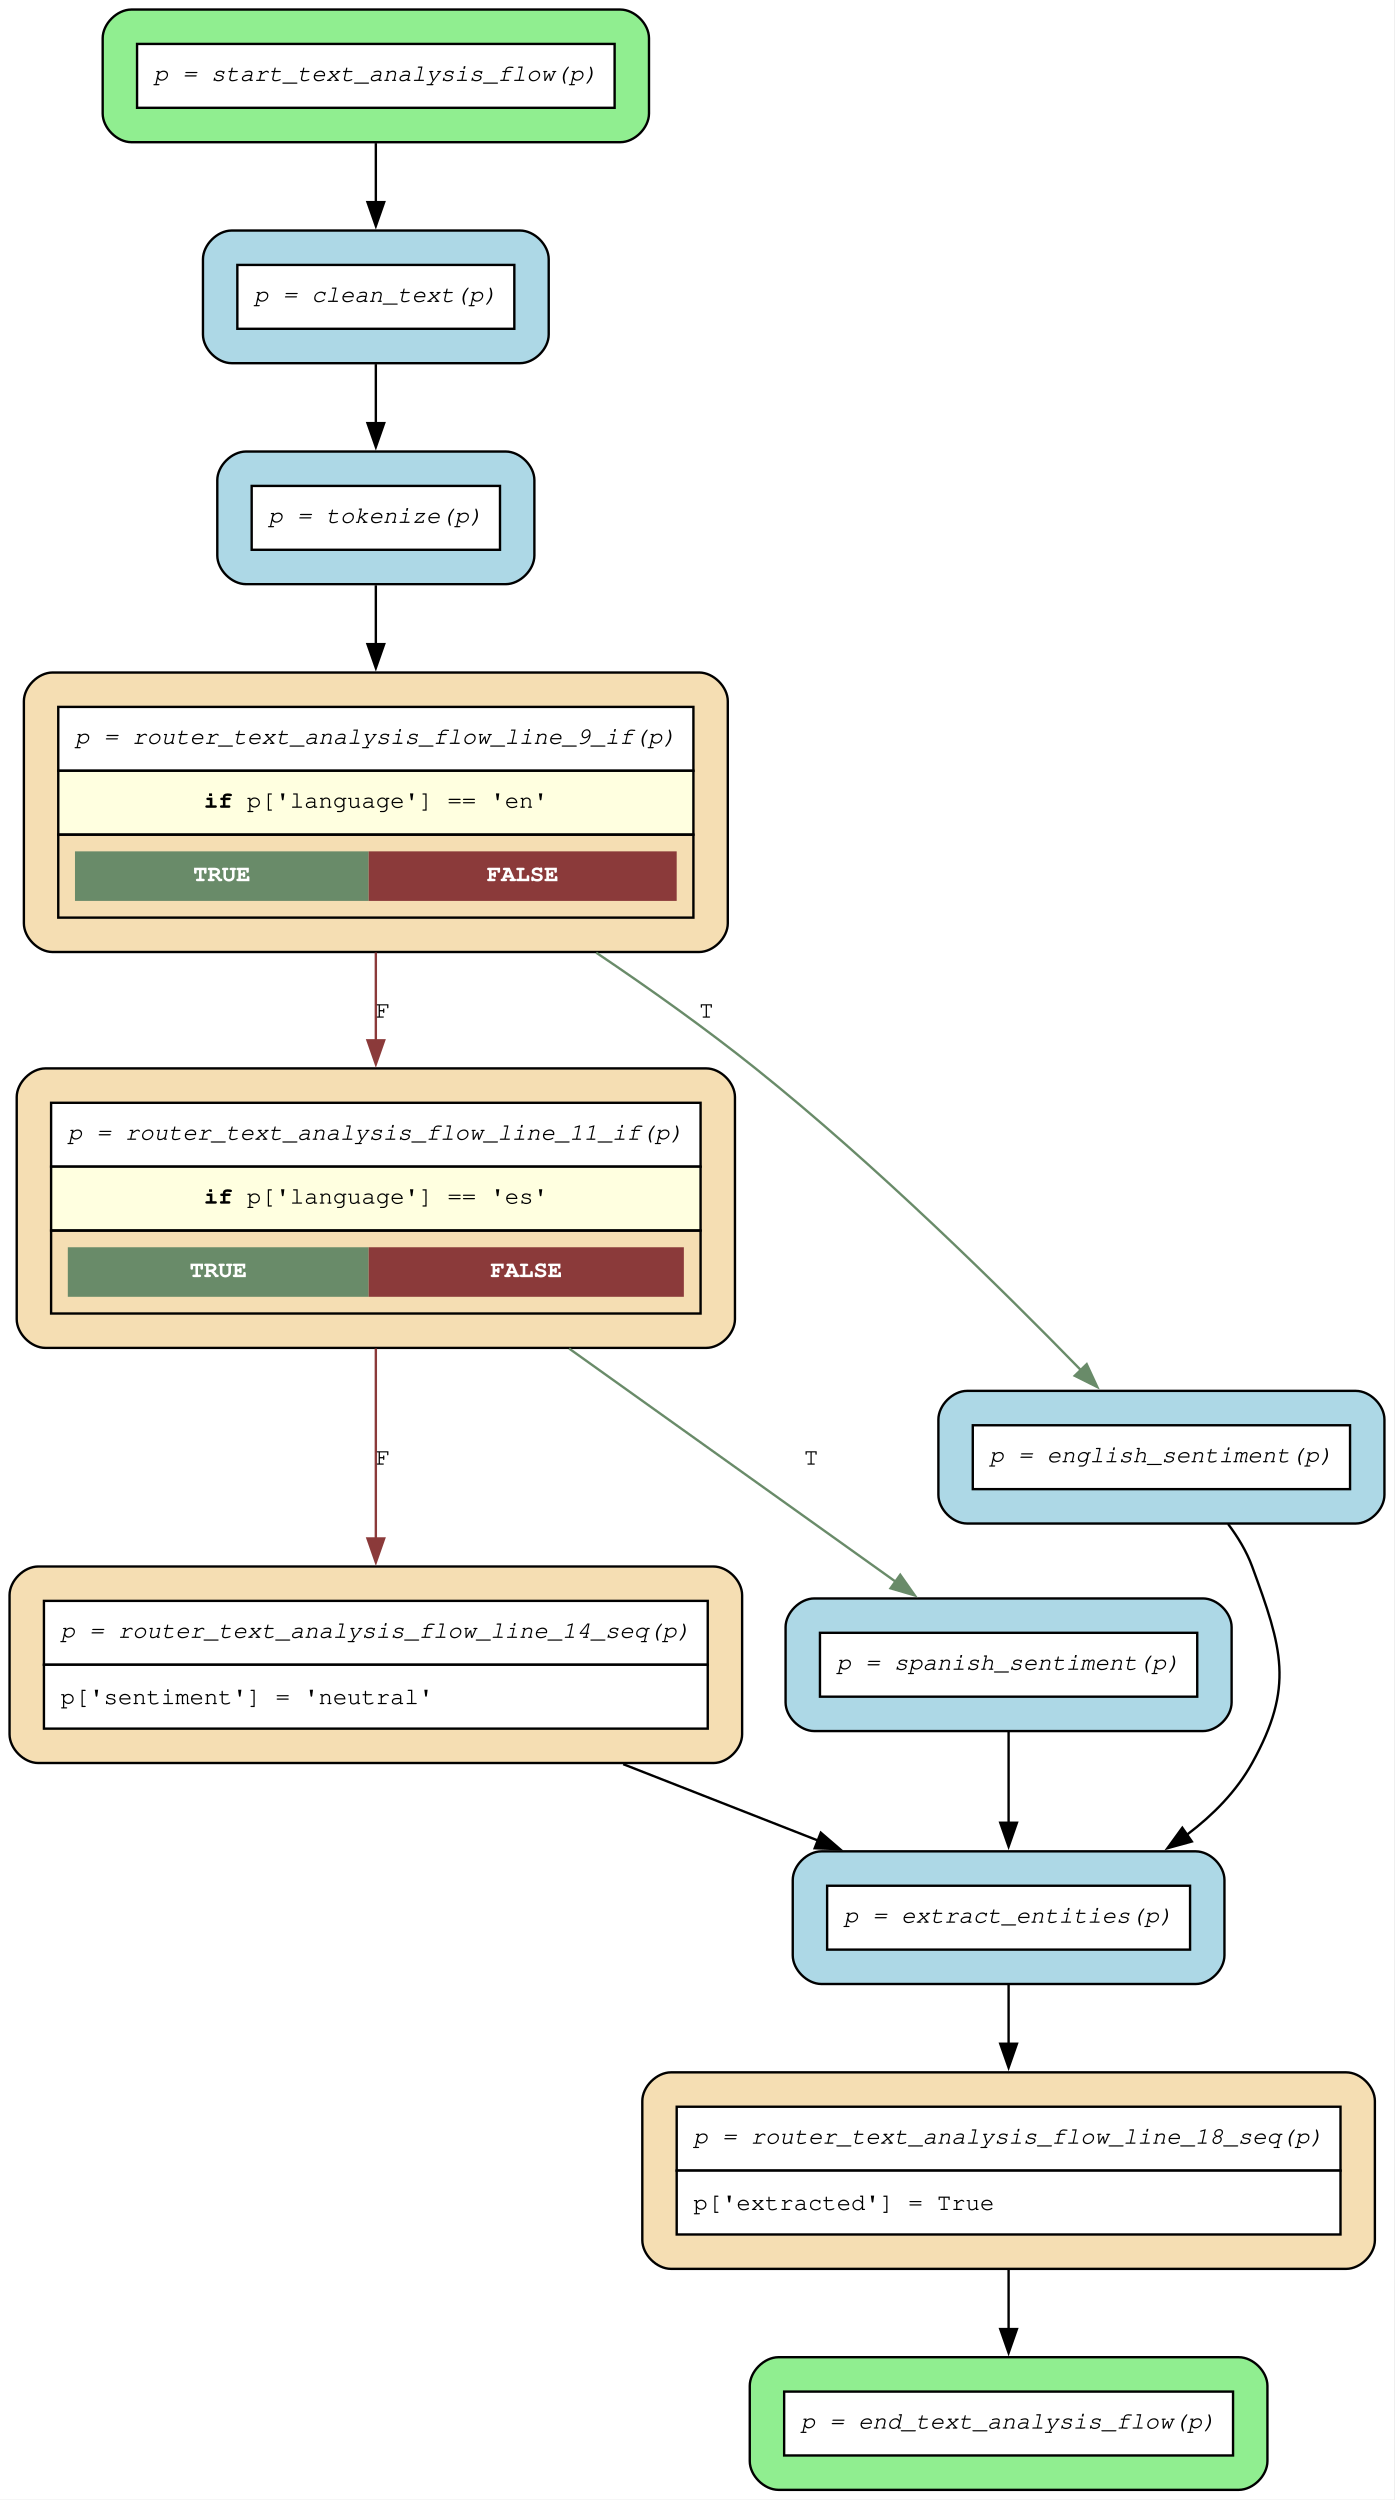
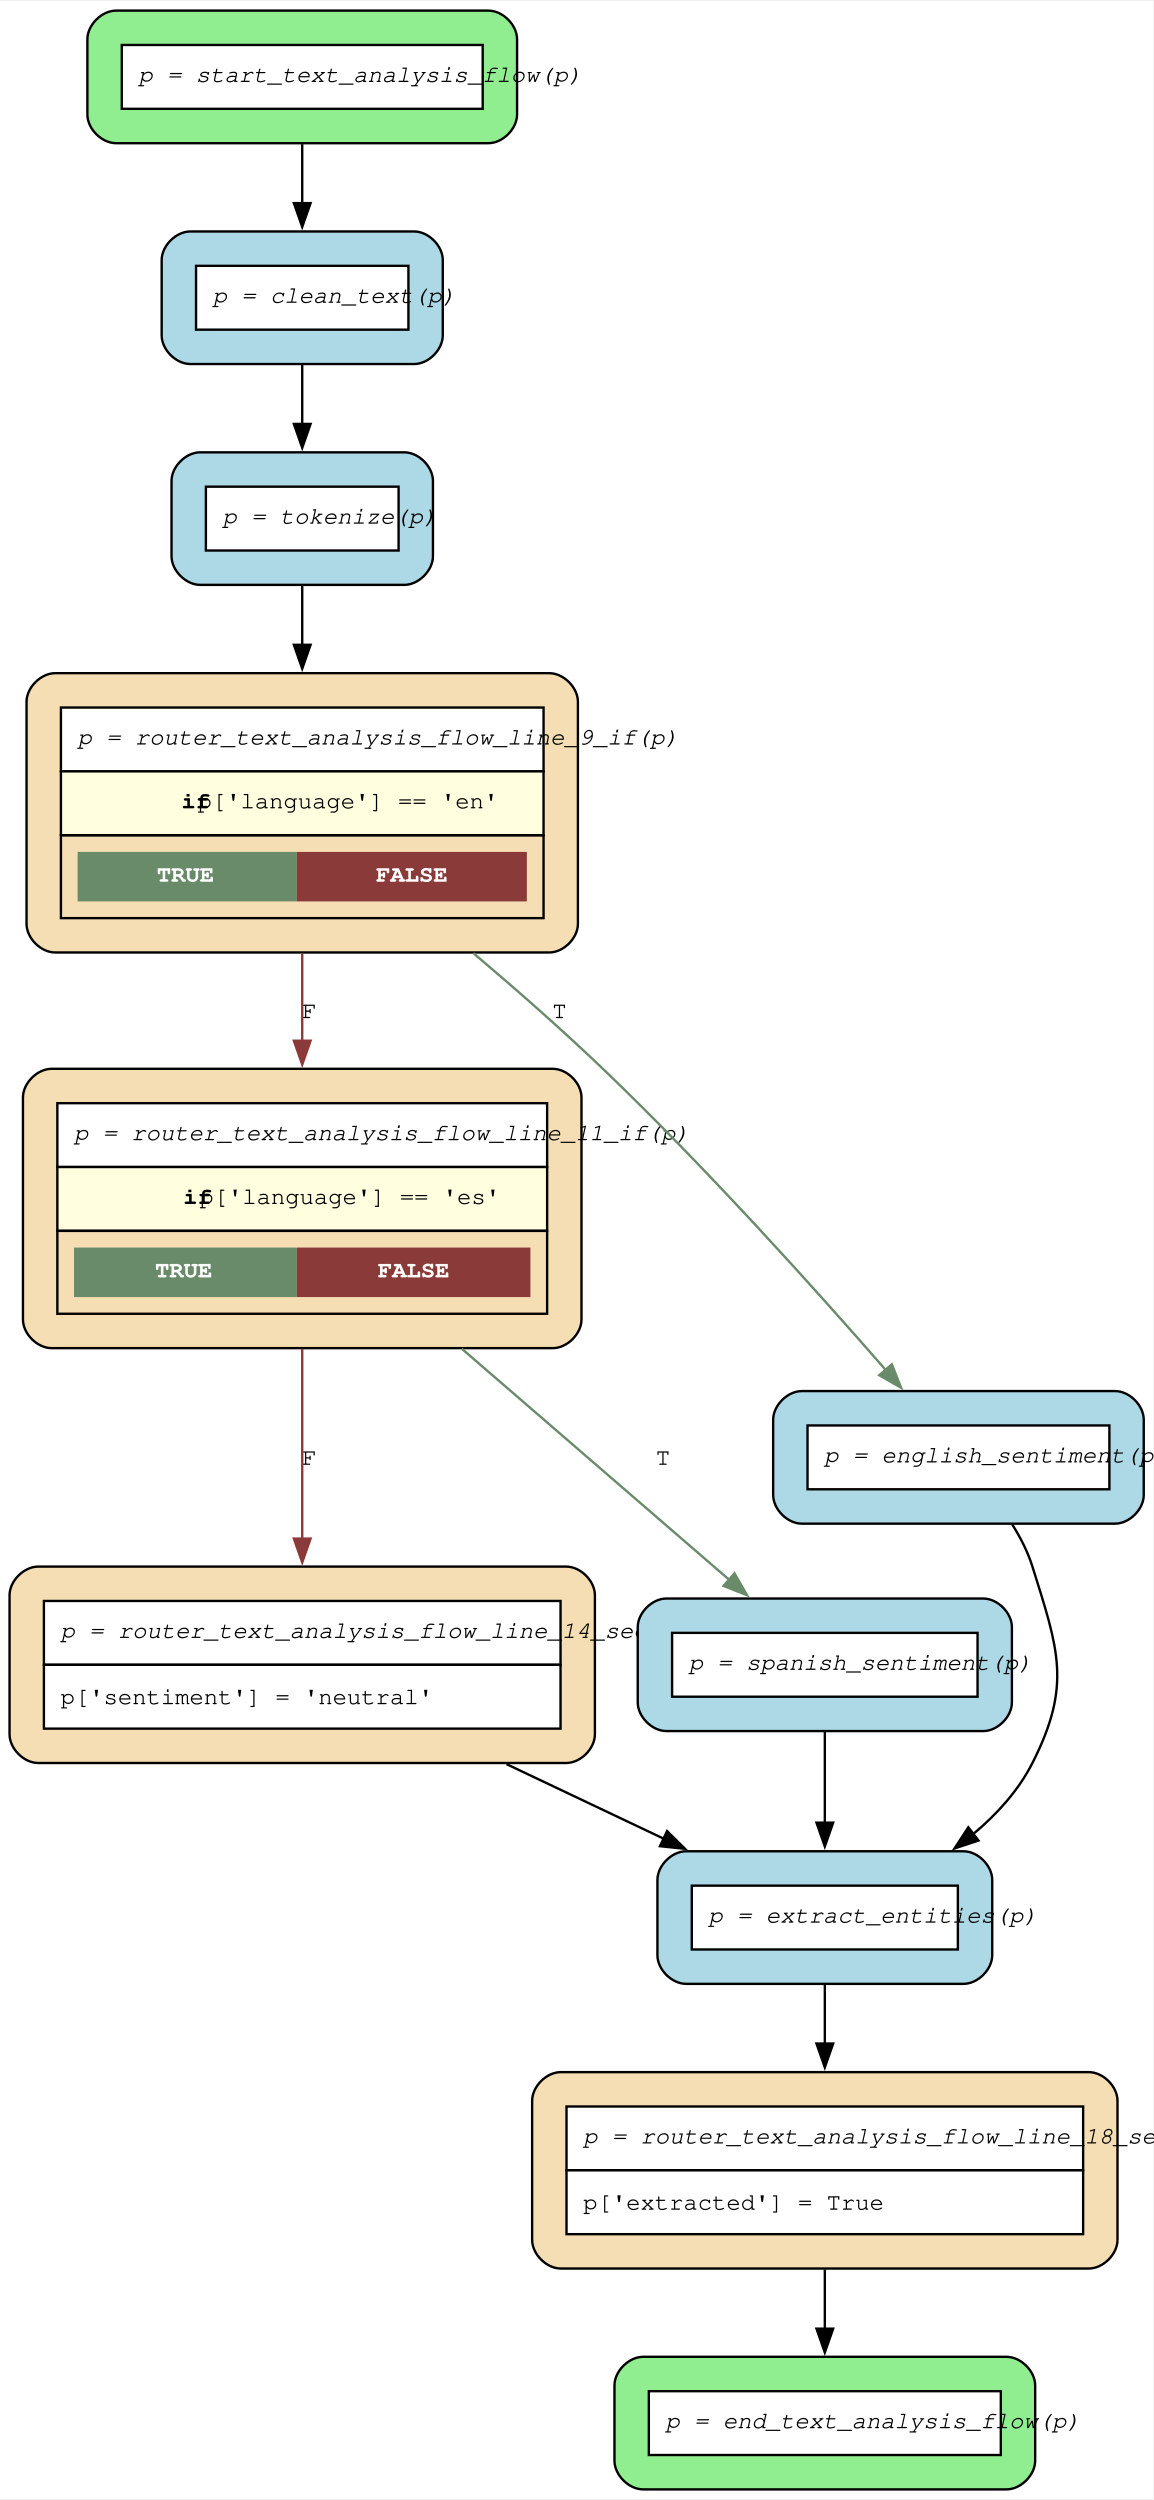
- <svg xmlns="http://www.w3.org/2000/svg" width="584pt" height="1047pt" viewBox="0.00 0.00 584.00 1047.00">
+ <svg xmlns="http://www.w3.org/2000/svg" width="483pt" height="1047pt" viewBox="0.00 0.00 483.30 1046.75">
  <g id="graph0" class="graph" transform="scale(1 1) rotate(0) translate(4 1042.75)">
-     <polygon fill="white" stroke="none" points="-4,4 -4,-1042.75 579.8,-1042.75 579.8,4 -4,4" />
+     <polygon fill="white" stroke="none" points="-4,4 -4,-1042.75 479.3,-1042.75 479.3,4 -4,4" />
    <g id="node1" class="node">
-       <path fill="lightgreen" stroke="black" d="M255.8,-1038.75C255.8,-1038.75 51,-1038.75 51,-1038.75 45,-1038.75 39,-1032.75 39,-1026.75 39,-1026.75 39,-995.2 39,-995.2 39,-989.2 45,-983.2 51,-983.2 51,-983.2 255.8,-983.2 255.8,-983.2 261.8,-983.2 267.8,-989.2 267.8,-995.2 267.8,-995.2 267.8,-1026.75 267.8,-1026.75 267.8,-1032.75 261.8,-1038.75 255.8,-1038.75" />
-       <polygon fill="white" stroke="none" points="53.4,-997.6 53.4,-1024.35 253.4,-1024.35 253.4,-997.6 53.4,-997.6" />
-       <polygon fill="none" stroke="black" points="53.4,-997.6 53.4,-1024.35 253.4,-1024.35 253.4,-997.6 53.4,-997.6" />
-       <text xml:space="preserve" text-anchor="start" x="60.4" y="-1008.85" font-family="Courier,monospace" font-style="italic" font-size="10.00">p = start_text_analysis_flow(p)</text>
+       <path fill="lightgreen" stroke="black" d="M200.68,-1038.75C200.68,-1038.75 44.62,-1038.75 44.62,-1038.75 38.62,-1038.75 32.62,-1032.75 32.62,-1026.75 32.62,-1026.75 32.62,-995.2 32.62,-995.2 32.62,-989.2 38.62,-983.2 44.62,-983.2 44.62,-983.2 200.68,-983.2 200.68,-983.2 206.68,-983.2 212.68,-989.2 212.68,-995.2 212.68,-995.2 212.68,-1026.75 212.68,-1026.75 212.68,-1032.75 206.68,-1038.75 200.68,-1038.75" />
+       <polygon fill="white" stroke="none" points="47.03,-997.6 47.03,-1024.35 198.28,-1024.35 198.28,-997.6 47.03,-997.6" />
+       <polygon fill="none" stroke="black" points="47.03,-997.6 47.03,-1024.35 198.28,-1024.35 198.28,-997.6 47.03,-997.6" />
+       <text text-anchor="start" x="54.03" y="-1008.85" font-family="Courier,monospace" font-style="italic" font-size="10.00">p = start_text_analysis_flow(p)</text>
    </g>
    <g id="node7" class="node">
-       <path fill="lightblue" stroke="black" d="M213.8,-946.2C213.8,-946.2 93,-946.2 93,-946.2 87,-946.2 81,-940.2 81,-934.2 81,-934.2 81,-902.65 81,-902.65 81,-896.65 87,-890.65 93,-890.65 93,-890.65 213.8,-890.65 213.8,-890.65 219.8,-890.65 225.8,-896.65 225.8,-902.65 225.8,-902.65 225.8,-934.2 225.8,-934.2 225.8,-940.2 219.8,-946.2 213.8,-946.2" />
-       <polygon fill="white" stroke="none" points="95.4,-905.05 95.4,-931.8 211.4,-931.8 211.4,-905.05 95.4,-905.05" />
-       <polygon fill="none" stroke="black" points="95.4,-905.05 95.4,-931.8 211.4,-931.8 211.4,-905.05 95.4,-905.05" />
-       <text xml:space="preserve" text-anchor="start" x="102.4" y="-916.3" font-family="Courier,monospace" font-style="italic" font-size="10.00">p = clean_text(p)</text>
+       <path fill="lightblue" stroke="black" d="M169.55,-946.2C169.55,-946.2 75.75,-946.2 75.75,-946.2 69.75,-946.2 63.75,-940.2 63.75,-934.2 63.75,-934.2 63.75,-902.65 63.75,-902.65 63.75,-896.65 69.75,-890.65 75.75,-890.65 75.75,-890.65 169.55,-890.65 169.55,-890.65 175.55,-890.65 181.55,-896.65 181.55,-902.65 181.55,-902.65 181.55,-934.2 181.55,-934.2 181.55,-940.2 175.55,-946.2 169.55,-946.2" />
+       <polygon fill="white" stroke="none" points="78.15,-905.05 78.15,-931.8 167.15,-931.8 167.15,-905.05 78.15,-905.05" />
+       <polygon fill="none" stroke="black" points="78.15,-905.05 78.15,-931.8 167.15,-931.8 167.15,-905.05 78.15,-905.05" />
+       <text text-anchor="start" x="85.15" y="-916.3" font-family="Courier,monospace" font-style="italic" font-size="10.00">p = clean_text(p)</text>
    </g>
    <g id="edge11" class="edge">
-       <path fill="none" stroke="black" d="M153.4,-982.81C153.4,-975.02 153.4,-966.37 153.4,-958.03" />
-       <polygon fill="black" stroke="black" points="156.9,-958.09 153.4,-948.09 149.9,-958.09 156.9,-958.09" />
+       <path fill="none" stroke="black" d="M122.65,-982.81C122.65,-975.02 122.65,-966.37 122.65,-958.03" />
+       <polygon fill="black" stroke="black" points="126.15,-958.09 122.65,-948.09 119.15,-958.09 126.15,-958.09" />
    </g>
    <g id="node2" class="node">
-       <path fill="wheat" stroke="black" d="M294.8,-386.7C294.8,-386.7 12,-386.7 12,-386.7 6,-386.7 0,-380.7 0,-374.7 0,-374.7 0,-316.4 0,-316.4 0,-310.4 6,-304.4 12,-304.4 12,-304.4 294.8,-304.4 294.8,-304.4 300.8,-304.4 306.8,-310.4 306.8,-316.4 306.8,-316.4 306.8,-374.7 306.8,-374.7 306.8,-380.7 300.8,-386.7 294.8,-386.7" />
-       <polygon fill="white" stroke="none" points="14.4,-345.55 14.4,-372.3 292.4,-372.3 292.4,-345.55 14.4,-345.55" />
-       <polygon fill="none" stroke="black" points="14.4,-345.55 14.4,-372.3 292.4,-372.3 292.4,-345.55 14.4,-345.55" />
-       <text xml:space="preserve" text-anchor="start" x="21.4" y="-356.8" font-family="Courier,monospace" font-style="italic" font-size="10.00">p = router_text_analysis_flow_line_14_seq(p)</text>
-       <polygon fill="white" stroke="none" points="14.4,-318.8 14.4,-345.55 292.4,-345.55 292.4,-318.8 14.4,-318.8" />
-       <polygon fill="none" stroke="black" points="14.4,-318.8 14.4,-345.55 292.4,-345.55 292.4,-318.8 14.4,-318.8" />
-       <text xml:space="preserve" text-anchor="start" x="21.4" y="-329.05" font-family="Courier,monospace" font-size="10.00">p['sentiment'] = 'neutral'</text>
+       <path fill="wheat" stroke="black" d="M233.3,-386.7C233.3,-386.7 12,-386.7 12,-386.7 6,-386.7 0,-380.7 0,-374.7 0,-374.7 0,-316.4 0,-316.4 0,-310.4 6,-304.4 12,-304.4 12,-304.4 233.3,-304.4 233.3,-304.4 239.3,-304.4 245.3,-310.4 245.3,-316.4 245.3,-316.4 245.3,-374.7 245.3,-374.7 245.3,-380.7 239.3,-386.7 233.3,-386.7" />
+       <polygon fill="white" stroke="none" points="14.4,-345.55 14.4,-372.3 230.9,-372.3 230.9,-345.55 14.4,-345.55" />
+       <polygon fill="none" stroke="black" points="14.4,-345.55 14.4,-372.3 230.9,-372.3 230.9,-345.55 14.4,-345.55" />
+       <text text-anchor="start" x="21.4" y="-356.8" font-family="Courier,monospace" font-style="italic" font-size="10.00">p = router_text_analysis_flow_line_14_seq(p)</text>
+       <polygon fill="white" stroke="none" points="14.4,-318.8 14.4,-345.55 230.9,-345.55 230.9,-318.8 14.4,-318.8" />
+       <polygon fill="none" stroke="black" points="14.4,-318.8 14.4,-345.55 230.9,-345.55 230.9,-318.8 14.4,-318.8" />
+       <text text-anchor="start" x="21.4" y="-329.05" font-family="Courier,monospace" font-size="10.00">p['sentiment'] = 'neutral'</text>
    </g>
    <g id="node9" class="node">
-       <path fill="lightblue" stroke="black" d="M496.8,-267.4C496.8,-267.4 340,-267.4 340,-267.4 334,-267.4 328,-261.4 328,-255.4 328,-255.4 328,-223.85 328,-223.85 328,-217.85 334,-211.85 340,-211.85 340,-211.85 496.8,-211.85 496.8,-211.85 502.8,-211.85 508.8,-217.85 508.8,-223.85 508.8,-223.85 508.8,-255.4 508.8,-255.4 508.8,-261.4 502.8,-267.4 496.8,-267.4" />
-       <polygon fill="white" stroke="none" points="342.4,-226.25 342.4,-253 494.4,-253 494.4,-226.25 342.4,-226.25" />
-       <polygon fill="none" stroke="black" points="342.4,-226.25 342.4,-253 494.4,-253 494.4,-226.25 342.4,-226.25" />
-       <text xml:space="preserve" text-anchor="start" x="349.4" y="-237.5" font-family="Courier,monospace" font-style="italic" font-size="10.00">p = extract_entities(p)</text>
+       <path fill="lightblue" stroke="black" d="M399.8,-267.4C399.8,-267.4 283.5,-267.4 283.5,-267.4 277.5,-267.4 271.5,-261.4 271.5,-255.4 271.5,-255.4 271.5,-223.85 271.5,-223.85 271.5,-217.85 277.5,-211.85 283.5,-211.85 283.5,-211.85 399.8,-211.85 399.8,-211.85 405.8,-211.85 411.8,-217.85 411.8,-223.85 411.8,-223.85 411.8,-255.4 411.8,-255.4 411.8,-261.4 405.8,-267.4 399.8,-267.4" />
+       <polygon fill="white" stroke="none" points="285.9,-226.25 285.9,-253 397.4,-253 397.4,-226.25 285.9,-226.25" />
+       <polygon fill="none" stroke="black" points="285.9,-226.25 285.9,-253 397.4,-253 397.4,-226.25 285.9,-226.25" />
+       <text text-anchor="start" x="292.9" y="-237.5" font-family="Courier,monospace" font-style="italic" font-size="10.00">p = extract_entities(p)</text>
    </g>
    <g id="edge6" class="edge">
-       <path fill="none" stroke="black" d="M256.99,-303.92C284.17,-293.27 313.05,-281.94 338.76,-271.86" />
-       <polygon fill="black" stroke="black" points="339.75,-275.23 347.78,-268.32 337.19,-268.71 339.75,-275.23" />
+       <path fill="none" stroke="black" d="M208.26,-303.92C230.12,-293.55 253.32,-282.54 274.13,-272.67" />
+       <polygon fill="black" stroke="black" points="275.55,-275.87 283.09,-268.42 272.55,-269.54 275.55,-275.87" />
    </g>
    <g id="node3" class="node">
-       <path fill="wheat" stroke="black" d="M291.8,-595.3C291.8,-595.3 15,-595.3 15,-595.3 9,-595.3 3,-589.3 3,-583.3 3,-583.3 3,-490.25 3,-490.25 3,-484.25 9,-478.25 15,-478.25 15,-478.25 291.8,-478.25 291.8,-478.25 297.8,-478.25 303.8,-484.25 303.8,-490.25 303.8,-490.25 303.8,-583.3 303.8,-583.3 303.8,-589.3 297.8,-595.3 291.8,-595.3" />
-       <polygon fill="white" stroke="none" points="17.4,-554.15 17.4,-580.9 289.4,-580.9 289.4,-554.15 17.4,-554.15" />
-       <polygon fill="none" stroke="black" points="17.4,-554.15 17.4,-580.9 289.4,-580.9 289.4,-554.15 17.4,-554.15" />
-       <text xml:space="preserve" text-anchor="start" x="24.4" y="-565.4" font-family="Courier,monospace" font-style="italic" font-size="10.00">p = router_text_analysis_flow_line_11_if(p)</text>
-       <polygon fill="lightyellow" stroke="none" points="17.4,-527.4 17.4,-554.15 289.4,-554.15 289.4,-527.4 17.4,-527.4" />
-       <polygon fill="none" stroke="black" points="17.4,-527.4 17.4,-554.15 289.4,-554.15 289.4,-527.4 17.4,-527.4" />
-       <text xml:space="preserve" text-anchor="start" x="81.4" y="-538.65" font-family="Courier,monospace" font-weight="bold" font-size="10.00">if</text>
-       <text xml:space="preserve" text-anchor="start" x="93.4" y="-538.65" font-family="Courier,monospace" font-size="10.00"> p['language'] == 'es'</text>
-       <polygon fill="none" stroke="black" points="17.4,-492.65 17.4,-527.4 289.4,-527.4 289.4,-492.65 17.4,-492.65" />
-       <polygon fill="#698b69" stroke="none" points="24.4,-499.65 24.4,-520.4 150.4,-520.4 150.4,-499.65 24.4,-499.65" />
-       <text xml:space="preserve" text-anchor="start" x="75.4" y="-507.9" font-family="Courier,monospace" font-weight="bold" font-size="10.00" fill="white">TRUE</text>
-       <polygon fill="#8b3a3a" stroke="none" points="150.4,-499.65 150.4,-520.4 282.4,-520.4 282.4,-499.65 150.4,-499.65" />
-       <text xml:space="preserve" text-anchor="start" x="201.4" y="-507.9" font-family="Courier,monospace" font-weight="bold" font-size="10.00" fill="white">FALSE</text>
+       <path fill="wheat" stroke="black" d="M227.68,-595.3C227.68,-595.3 17.62,-595.3 17.62,-595.3 11.62,-595.3 5.62,-589.3 5.62,-583.3 5.62,-583.3 5.62,-490.25 5.62,-490.25 5.62,-484.25 11.62,-478.25 17.62,-478.25 17.62,-478.25 227.68,-478.25 227.68,-478.25 233.68,-478.25 239.68,-484.25 239.68,-490.25 239.68,-490.25 239.68,-583.3 239.68,-583.3 239.68,-589.3 233.68,-595.3 227.68,-595.3" />
+       <polygon fill="white" stroke="none" points="20.03,-554.15 20.03,-580.9 225.28,-580.9 225.28,-554.15 20.03,-554.15" />
+       <polygon fill="none" stroke="black" points="20.03,-554.15 20.03,-580.9 225.28,-580.9 225.28,-554.15 20.03,-554.15" />
+       <text text-anchor="start" x="27.03" y="-565.4" font-family="Courier,monospace" font-style="italic" font-size="10.00">p = router_text_analysis_flow_line_11_if(p)</text>
+       <polygon fill="lightyellow" stroke="none" points="20.03,-527.4 20.03,-554.15 225.28,-554.15 225.28,-527.4 20.03,-527.4" />
+       <polygon fill="none" stroke="black" points="20.03,-527.4 20.03,-554.15 225.28,-554.15 225.28,-527.4 20.03,-527.4" />
+       <text text-anchor="start" x="72.78" y="-538.65" font-family="Courier,monospace" font-weight="bold" font-size="10.00">if</text>
+       <text text-anchor="start" x="79.53" y="-538.65" font-family="Courier,monospace" font-size="10.00"> p['language'] == 'es'</text>
+       <polygon fill="none" stroke="black" points="20.03,-492.65 20.03,-527.4 225.28,-527.4 225.28,-492.65 20.03,-492.65" />
+       <polygon fill="#698b69" stroke="none" points="27.03,-499.65 27.03,-520.4 120.4,-520.4 120.4,-499.65 27.03,-499.65" />
+       <text text-anchor="start" x="60.96" y="-507.9" font-family="Courier,monospace" font-weight="bold" font-size="10.00" fill="white">TRUE</text>
+       <polygon fill="#8b3a3a" stroke="none" points="120.4,-499.65 120.4,-520.4 218.28,-520.4 218.28,-499.65 120.4,-499.65" />
+       <text text-anchor="start" x="154.34" y="-507.9" font-family="Courier,monospace" font-weight="bold" font-size="10.00" fill="white">FALSE</text>
    </g>
    <g id="edge4" class="edge">
-       <path fill="none" stroke="#8b3a3a" d="M153.4,-477.97C153.4,-452.55 153.4,-422.92 153.4,-398.23" />
-       <polygon fill="#8b3a3a" stroke="#8b3a3a" points="156.9,-398.43 153.4,-388.43 149.9,-398.43 156.9,-398.43" />
-       <text xml:space="preserve" text-anchor="middle" x="156.4" y="-429.35" font-family="Courier,monospace" font-size="10.00">F</text>
+       <path fill="none" stroke="#8b3a3a" d="M122.65,-477.97C122.65,-452.55 122.65,-422.92 122.65,-398.23" />
+       <polygon fill="#8b3a3a" stroke="#8b3a3a" points="126.15,-398.43 122.65,-388.43 119.15,-398.43 126.15,-398.43" />
+       <text text-anchor="middle" x="125.65" y="-429.35" font-family="Courier,monospace" font-size="10.00">F</text>
    </g>
    <g id="node10" class="node">
-       <path fill="lightblue" stroke="black" d="M499.8,-373.32C499.8,-373.32 337,-373.32 337,-373.32 331,-373.32 325,-367.32 325,-361.32 325,-361.32 325,-329.78 325,-329.78 325,-323.78 331,-317.78 337,-317.78 337,-317.78 499.8,-317.78 499.8,-317.78 505.8,-317.78 511.8,-323.78 511.8,-329.78 511.8,-329.78 511.8,-361.32 511.8,-361.32 511.8,-367.32 505.8,-373.32 499.8,-373.32" />
-       <polygon fill="white" stroke="none" points="339.4,-332.18 339.4,-358.93 497.4,-358.93 497.4,-332.18 339.4,-332.18" />
-       <polygon fill="none" stroke="black" points="339.4,-332.18 339.4,-358.93 497.4,-358.93 497.4,-332.18 339.4,-332.18" />
-       <text xml:space="preserve" text-anchor="start" x="346.4" y="-343.43" font-family="Courier,monospace" font-style="italic" font-size="10.00">p = spanish_sentiment(p)</text>
+       <path fill="lightblue" stroke="black" d="M408.05,-373.32C408.05,-373.32 275.25,-373.32 275.25,-373.32 269.25,-373.32 263.25,-367.32 263.25,-361.32 263.25,-361.32 263.25,-329.78 263.25,-329.78 263.25,-323.78 269.25,-317.78 275.25,-317.78 275.25,-317.78 408.05,-317.78 408.05,-317.78 414.05,-317.78 420.05,-323.78 420.05,-329.78 420.05,-329.78 420.05,-361.32 420.05,-361.32 420.05,-367.32 414.05,-373.32 408.05,-373.32" />
+       <polygon fill="white" stroke="none" points="277.65,-332.18 277.65,-358.93 405.65,-358.93 405.65,-332.18 277.65,-332.18" />
+       <polygon fill="none" stroke="black" points="277.65,-332.18 277.65,-358.93 405.65,-358.93 405.65,-332.18 277.65,-332.18" />
+       <text text-anchor="start" x="284.65" y="-343.43" font-family="Courier,monospace" font-style="italic" font-size="10.00">p = spanish_sentiment(p)</text>
    </g>
    <g id="edge5" class="edge">
-       <path fill="none" stroke="#698b69" d="M234.35,-477.97C279.11,-446.01 333.17,-407.41 371.08,-380.34" />
-       <polygon fill="#698b69" stroke="#698b69" points="373.02,-383.25 379.13,-374.59 368.95,-377.56 373.02,-383.25" />
-       <text xml:space="preserve" text-anchor="middle" x="335.68" y="-429.35" font-family="Courier,monospace" font-size="10.00">T</text>
+       <path fill="none" stroke="#698b69" d="M189.55,-477.97C226.23,-446.28 270.46,-408.06 301.75,-381.03" />
+       <polygon fill="#698b69" stroke="#698b69" points="303.79,-383.89 309.07,-374.7 299.21,-378.59 303.79,-383.89" />
+       <text text-anchor="middle" x="273.81" y="-429.35" font-family="Courier,monospace" font-size="10.00">T</text>
    </g>
    <g id="node4" class="node">
-       <path fill="wheat" stroke="black" d="M559.8,-174.85C559.8,-174.85 277,-174.85 277,-174.85 271,-174.85 265,-168.85 265,-162.85 265,-162.85 265,-104.55 265,-104.55 265,-98.55 271,-92.55 277,-92.55 277,-92.55 559.8,-92.55 559.8,-92.55 565.8,-92.55 571.8,-98.55 571.8,-104.55 571.8,-104.55 571.8,-162.85 571.8,-162.85 571.8,-168.85 565.8,-174.85 559.8,-174.85" />
-       <polygon fill="white" stroke="none" points="279.4,-133.7 279.4,-160.45 557.4,-160.45 557.4,-133.7 279.4,-133.7" />
-       <polygon fill="none" stroke="black" points="279.4,-133.7 279.4,-160.45 557.4,-160.45 557.4,-133.7 279.4,-133.7" />
-       <text xml:space="preserve" text-anchor="start" x="286.4" y="-144.95" font-family="Courier,monospace" font-style="italic" font-size="10.00">p = router_text_analysis_flow_line_18_seq(p)</text>
-       <polygon fill="white" stroke="none" points="279.4,-106.95 279.4,-133.7 557.4,-133.7 557.4,-106.95 279.4,-106.95" />
-       <polygon fill="none" stroke="black" points="279.4,-106.95 279.4,-133.7 557.4,-133.7 557.4,-106.95 279.4,-106.95" />
-       <text xml:space="preserve" text-anchor="start" x="286.4" y="-117.2" font-family="Courier,monospace" font-size="10.00">p['extracted'] = True</text>
+       <path fill="wheat" stroke="black" d="M452.3,-174.85C452.3,-174.85 231,-174.85 231,-174.85 225,-174.85 219,-168.85 219,-162.85 219,-162.85 219,-104.55 219,-104.55 219,-98.55 225,-92.55 231,-92.55 231,-92.55 452.3,-92.55 452.3,-92.55 458.3,-92.55 464.3,-98.55 464.3,-104.55 464.3,-104.55 464.3,-162.85 464.3,-162.85 464.3,-168.85 458.3,-174.85 452.3,-174.85" />
+       <polygon fill="white" stroke="none" points="233.4,-133.7 233.4,-160.45 449.9,-160.45 449.9,-133.7 233.4,-133.7" />
+       <polygon fill="none" stroke="black" points="233.4,-133.7 233.4,-160.45 449.9,-160.45 449.9,-133.7 233.4,-133.7" />
+       <text text-anchor="start" x="240.4" y="-144.95" font-family="Courier,monospace" font-style="italic" font-size="10.00">p = router_text_analysis_flow_line_18_seq(p)</text>
+       <polygon fill="white" stroke="none" points="233.4,-106.95 233.4,-133.7 449.9,-133.7 449.9,-106.95 233.4,-106.95" />
+       <polygon fill="none" stroke="black" points="233.4,-106.95 233.4,-133.7 449.9,-133.7 449.9,-106.95 233.4,-106.95" />
+       <text text-anchor="start" x="240.4" y="-117.2" font-family="Courier,monospace" font-size="10.00">p['extracted'] = True</text>
    </g>
    <g id="node6" class="node">
-       <path fill="lightgreen" stroke="black" d="M514.8,-55.55C514.8,-55.55 322,-55.55 322,-55.55 316,-55.55 310,-49.55 310,-43.55 310,-43.55 310,-12 310,-12 310,-6 316,0 322,0 322,0 514.8,0 514.8,0 520.8,0 526.8,-6 526.8,-12 526.8,-12 526.8,-43.55 526.8,-43.55 526.8,-49.55 520.8,-55.55 514.8,-55.55" />
-       <polygon fill="white" stroke="none" points="324.4,-14.4 324.4,-41.15 512.4,-41.15 512.4,-14.4 324.4,-14.4" />
-       <polygon fill="none" stroke="black" points="324.4,-14.4 324.4,-41.15 512.4,-41.15 512.4,-14.4 324.4,-14.4" />
-       <text xml:space="preserve" text-anchor="start" x="331.4" y="-25.65" font-family="Courier,monospace" font-style="italic" font-size="10.00">p = end_text_analysis_flow(p)</text>
+       <path fill="lightgreen" stroke="black" d="M417.8,-55.55C417.8,-55.55 265.5,-55.55 265.5,-55.55 259.5,-55.55 253.5,-49.55 253.5,-43.55 253.5,-43.55 253.5,-12 253.5,-12 253.5,-6 259.5,0 265.5,0 265.5,0 417.8,0 417.8,0 423.8,0 429.8,-6 429.8,-12 429.8,-12 429.8,-43.55 429.8,-43.55 429.8,-49.55 423.8,-55.55 417.8,-55.55" />
+       <polygon fill="white" stroke="none" points="267.9,-14.4 267.9,-41.15 415.4,-41.15 415.4,-14.4 267.9,-14.4" />
+       <polygon fill="none" stroke="black" points="267.9,-14.4 267.9,-41.15 415.4,-41.15 415.4,-14.4 267.9,-14.4" />
+       <text text-anchor="start" x="274.9" y="-25.65" font-family="Courier,monospace" font-style="italic" font-size="10.00">p = end_text_analysis_flow(p)</text>
    </g>
    <g id="edge7" class="edge">
-       <path fill="none" stroke="black" d="M418.4,-92.22C418.4,-84.03 418.4,-75.43 418.4,-67.31" />
-       <polygon fill="black" stroke="black" points="421.9,-67.35 418.4,-57.35 414.9,-67.35 421.9,-67.35" />
+       <path fill="none" stroke="black" d="M341.65,-92.22C341.65,-84.03 341.65,-75.43 341.65,-67.31" />
+       <polygon fill="black" stroke="black" points="345.15,-67.35 341.65,-57.35 338.15,-67.35 345.15,-67.35" />
    </g>
    <g id="node5" class="node">
-       <path fill="wheat" stroke="black" d="M288.8,-761.1C288.8,-761.1 18,-761.1 18,-761.1 12,-761.1 6,-755.1 6,-749.1 6,-749.1 6,-656.05 6,-656.05 6,-650.05 12,-644.05 18,-644.05 18,-644.05 288.8,-644.05 288.8,-644.05 294.8,-644.05 300.8,-650.05 300.8,-656.05 300.8,-656.05 300.8,-749.1 300.8,-749.1 300.8,-755.1 294.8,-761.1 288.8,-761.1" />
-       <polygon fill="white" stroke="none" points="20.4,-719.95 20.4,-746.7 286.4,-746.7 286.4,-719.95 20.4,-719.95" />
-       <polygon fill="none" stroke="black" points="20.4,-719.95 20.4,-746.7 286.4,-746.7 286.4,-719.95 20.4,-719.95" />
-       <text xml:space="preserve" text-anchor="start" x="27.4" y="-731.2" font-family="Courier,monospace" font-style="italic" font-size="10.00">p = router_text_analysis_flow_line_9_if(p)</text>
-       <polygon fill="lightyellow" stroke="none" points="20.4,-693.2 20.4,-719.95 286.4,-719.95 286.4,-693.2 20.4,-693.2" />
-       <polygon fill="none" stroke="black" points="20.4,-693.2 20.4,-719.95 286.4,-719.95 286.4,-693.2 20.4,-693.2" />
-       <text xml:space="preserve" text-anchor="start" x="81.4" y="-704.45" font-family="Courier,monospace" font-weight="bold" font-size="10.00">if</text>
-       <text xml:space="preserve" text-anchor="start" x="93.4" y="-704.45" font-family="Courier,monospace" font-size="10.00"> p['language'] == 'en'</text>
-       <polygon fill="none" stroke="black" points="20.4,-658.45 20.4,-693.2 286.4,-693.2 286.4,-658.45 20.4,-658.45" />
-       <polygon fill="#698b69" stroke="none" points="27.4,-665.45 27.4,-686.2 150.4,-686.2 150.4,-665.45 27.4,-665.45" />
-       <text xml:space="preserve" text-anchor="start" x="76.9" y="-673.7" font-family="Courier,monospace" font-weight="bold" font-size="10.00" fill="white">TRUE</text>
-       <polygon fill="#8b3a3a" stroke="none" points="150.4,-665.45 150.4,-686.2 279.4,-686.2 279.4,-665.45 150.4,-665.45" />
-       <text xml:space="preserve" text-anchor="start" x="199.9" y="-673.7" font-family="Courier,monospace" font-weight="bold" font-size="10.00" fill="white">FALSE</text>
+       <path fill="wheat" stroke="black" d="M226.18,-761.1C226.18,-761.1 19.12,-761.1 19.12,-761.1 13.12,-761.1 7.12,-755.1 7.12,-749.1 7.12,-749.1 7.12,-656.05 7.12,-656.05 7.12,-650.05 13.12,-644.05 19.12,-644.05 19.12,-644.05 226.18,-644.05 226.18,-644.05 232.18,-644.05 238.18,-650.05 238.18,-656.05 238.18,-656.05 238.18,-749.1 238.18,-749.1 238.18,-755.1 232.18,-761.1 226.18,-761.1" />
+       <polygon fill="white" stroke="none" points="21.53,-719.95 21.53,-746.7 223.78,-746.7 223.78,-719.95 21.53,-719.95" />
+       <polygon fill="none" stroke="black" points="21.53,-719.95 21.53,-746.7 223.78,-746.7 223.78,-719.95 21.53,-719.95" />
+       <text text-anchor="start" x="28.53" y="-731.2" font-family="Courier,monospace" font-style="italic" font-size="10.00">p = router_text_analysis_flow_line_9_if(p)</text>
+       <polygon fill="lightyellow" stroke="none" points="21.53,-693.2 21.53,-719.95 223.78,-719.95 223.78,-693.2 21.53,-693.2" />
+       <polygon fill="none" stroke="black" points="21.53,-693.2 21.53,-719.95 223.78,-719.95 223.78,-693.2 21.53,-693.2" />
+       <text text-anchor="start" x="72.03" y="-704.45" font-family="Courier,monospace" font-weight="bold" font-size="10.00">if</text>
+       <text text-anchor="start" x="78.78" y="-704.45" font-family="Courier,monospace" font-size="10.00"> p['language'] == 'en'</text>
+       <polygon fill="none" stroke="black" points="21.53,-658.45 21.53,-693.2 223.78,-693.2 223.78,-658.45 21.53,-658.45" />
+       <polygon fill="#698b69" stroke="none" points="28.53,-665.45 28.53,-686.2 120.4,-686.2 120.4,-665.45 28.53,-665.45" />
+       <text text-anchor="start" x="61.71" y="-673.7" font-family="Courier,monospace" font-weight="bold" font-size="10.00" fill="white">TRUE</text>
+       <polygon fill="#8b3a3a" stroke="none" points="120.4,-665.45 120.4,-686.2 216.78,-686.2 216.78,-665.45 120.4,-665.45" />
+       <text text-anchor="start" x="153.59" y="-673.7" font-family="Courier,monospace" font-weight="bold" font-size="10.00" fill="white">FALSE</text>
    </g>
    <g id="edge9" class="edge">
-       <path fill="none" stroke="#8b3a3a" d="M153.4,-643.83C153.4,-631.84 153.4,-619.09 153.4,-606.75" />
-       <polygon fill="#8b3a3a" stroke="#8b3a3a" points="156.9,-607.07 153.4,-597.07 149.9,-607.07 156.9,-607.07" />
-       <text xml:space="preserve" text-anchor="middle" x="156.4" y="-616.55" font-family="Courier,monospace" font-size="10.00">F</text>
+       <path fill="none" stroke="#8b3a3a" d="M122.65,-643.83C122.65,-631.84 122.65,-619.09 122.65,-606.75" />
+       <polygon fill="#8b3a3a" stroke="#8b3a3a" points="126.15,-607.07 122.65,-597.07 119.15,-607.07 126.15,-607.07" />
+       <text text-anchor="middle" x="125.65" y="-616.55" font-family="Courier,monospace" font-size="10.00">F</text>
    </g>
    <g id="node8" class="node">
-       <path fill="lightblue" stroke="black" d="M563.8,-460.25C563.8,-460.25 401,-460.25 401,-460.25 395,-460.25 389,-454.25 389,-448.25 389,-448.25 389,-416.7 389,-416.7 389,-410.7 395,-404.7 401,-404.7 401,-404.7 563.8,-404.7 563.8,-404.7 569.8,-404.7 575.8,-410.7 575.8,-416.7 575.8,-416.7 575.8,-448.25 575.8,-448.25 575.8,-454.25 569.8,-460.25 563.8,-460.25" />
-       <polygon fill="white" stroke="none" points="403.4,-419.1 403.4,-445.85 561.4,-445.85 561.4,-419.1 403.4,-419.1" />
-       <polygon fill="none" stroke="black" points="403.4,-419.1 403.4,-445.85 561.4,-445.85 561.4,-419.1 403.4,-419.1" />
-       <text xml:space="preserve" text-anchor="start" x="410.4" y="-430.35" font-family="Courier,monospace" font-style="italic" font-size="10.00">p = english_sentiment(p)</text>
+       <path fill="lightblue" stroke="black" d="M463.3,-460.25C463.3,-460.25 332,-460.25 332,-460.25 326,-460.25 320,-454.25 320,-448.25 320,-448.25 320,-416.7 320,-416.7 320,-410.7 326,-404.7 332,-404.7 332,-404.7 463.3,-404.7 463.3,-404.7 469.3,-404.7 475.3,-410.7 475.3,-416.7 475.3,-416.7 475.3,-448.25 475.3,-448.25 475.3,-454.25 469.3,-460.25 463.3,-460.25" />
+       <polygon fill="white" stroke="none" points="334.4,-419.1 334.4,-445.85 460.9,-445.85 460.9,-419.1 334.4,-419.1" />
+       <polygon fill="none" stroke="black" points="334.4,-419.1 334.4,-445.85 460.9,-445.85 460.9,-419.1 334.4,-419.1" />
+       <text text-anchor="start" x="341.4" y="-430.35" font-family="Courier,monospace" font-style="italic" font-size="10.00">p = english_sentiment(p)</text>
    </g>
    <g id="edge8" class="edge">
-       <path fill="none" stroke="#698b69" d="M245.7,-643.77C268.07,-628.71 291.53,-612 312.4,-595.3 362.55,-555.16 415.4,-503.09 448.61,-469.01" />
-       <polygon fill="#698b69" stroke="#698b69" points="451.11,-471.45 455.56,-461.84 446.09,-466.58 451.11,-471.45" />
-       <text xml:space="preserve" text-anchor="middle" x="291.8" y="-616.55" font-family="Courier,monospace" font-size="10.00">T</text>
+       <path fill="none" stroke="#698b69" d="M194.33,-643.8C212.45,-628.47 231.6,-611.63 248.65,-595.3 291.82,-553.96 337.9,-502.68 367.19,-469.07" />
+       <polygon fill="#698b69" stroke="#698b69" points="369.73,-471.49 373.64,-461.64 364.44,-466.9 369.73,-471.49" />
+       <text text-anchor="middle" x="230.44" y="-616.55" font-family="Courier,monospace" font-size="10.00">T</text>
    </g>
    <g id="node11" class="node">
-       <path fill="lightblue" stroke="black" d="M207.8,-853.65C207.8,-853.65 99,-853.65 99,-853.65 93,-853.65 87,-847.65 87,-841.65 87,-841.65 87,-810.1 87,-810.1 87,-804.1 93,-798.1 99,-798.1 99,-798.1 207.8,-798.1 207.8,-798.1 213.8,-798.1 219.8,-804.1 219.8,-810.1 219.8,-810.1 219.8,-841.65 219.8,-841.65 219.8,-847.65 213.8,-853.65 207.8,-853.65" />
-       <polygon fill="white" stroke="none" points="101.4,-812.5 101.4,-839.25 205.4,-839.25 205.4,-812.5 101.4,-812.5" />
-       <polygon fill="none" stroke="black" points="101.4,-812.5 101.4,-839.25 205.4,-839.25 205.4,-812.5 101.4,-812.5" />
-       <text xml:space="preserve" text-anchor="start" x="108.4" y="-823.75" font-family="Courier,monospace" font-style="italic" font-size="10.00">p = tokenize(p)</text>
+       <path fill="lightblue" stroke="black" d="M165.43,-853.65C165.43,-853.65 79.88,-853.65 79.88,-853.65 73.88,-853.65 67.88,-847.65 67.88,-841.65 67.88,-841.65 67.88,-810.1 67.88,-810.1 67.88,-804.1 73.88,-798.1 79.88,-798.1 79.88,-798.1 165.43,-798.1 165.43,-798.1 171.43,-798.1 177.43,-804.1 177.43,-810.1 177.43,-810.1 177.43,-841.65 177.43,-841.65 177.43,-847.65 171.43,-853.65 165.43,-853.65" />
+       <polygon fill="white" stroke="none" points="82.28,-812.5 82.28,-839.25 163.03,-839.25 163.03,-812.5 82.28,-812.5" />
+       <polygon fill="none" stroke="black" points="82.28,-812.5 82.28,-839.25 163.03,-839.25 163.03,-812.5 82.28,-812.5" />
+       <text text-anchor="start" x="89.28" y="-823.75" font-family="Courier,monospace" font-style="italic" font-size="10.00">p = tokenize(p)</text>
    </g>
    <g id="edge1" class="edge">
-       <path fill="none" stroke="black" d="M153.4,-890.26C153.4,-882.47 153.4,-873.82 153.4,-865.48" />
-       <polygon fill="black" stroke="black" points="156.9,-865.54 153.4,-855.54 149.9,-865.54 156.9,-865.54" />
+       <path fill="none" stroke="black" d="M122.65,-890.26C122.65,-882.47 122.65,-873.82 122.65,-865.48" />
+       <polygon fill="black" stroke="black" points="126.15,-865.54 122.65,-855.54 119.15,-865.54 126.15,-865.54" />
    </g>
    <g id="edge2" class="edge">
-       <path fill="none" stroke="black" d="M510.29,-404.53C514.43,-399.05 518.08,-393.02 520.4,-386.7 533.01,-352.36 538.13,-336.39 520.4,-304.4 513.84,-292.55 504.05,-282.62 493.1,-274.38" />
-       <polygon fill="black" stroke="black" points="495.14,-271.53 484.92,-268.72 491.15,-277.29 495.14,-271.53" />
+       <path fill="none" stroke="black" d="M420.15,-404.43C423.65,-398.87 426.73,-392.84 428.65,-386.7 439.56,-351.79 445.19,-337.03 428.65,-304.4 422.82,-292.9 413.84,-282.98 403.82,-274.61" />
+       <polygon fill="black" stroke="black" points="406.05,-271.91 395.99,-268.58 401.78,-277.46 406.05,-271.91" />
    </g>
    <g id="edge3" class="edge">
-       <path fill="none" stroke="black" d="M418.4,-211.59C418.4,-203.9 418.4,-195.25 418.4,-186.6" />
-       <polygon fill="black" stroke="black" points="421.9,-186.83 418.4,-176.83 414.9,-186.83 421.9,-186.83" />
+       <path fill="none" stroke="black" d="M341.65,-211.59C341.65,-203.9 341.65,-195.25 341.65,-186.6" />
+       <polygon fill="black" stroke="black" points="345.15,-186.83 341.65,-176.83 338.15,-186.83 345.15,-186.83" />
    </g>
    <g id="edge10" class="edge">
-       <path fill="none" stroke="black" d="M418.4,-317.52C418.4,-305.82 418.4,-291.92 418.4,-279.17" />
-       <polygon fill="black" stroke="black" points="421.9,-279.4 418.4,-269.4 414.9,-279.4 421.9,-279.4" />
+       <path fill="none" stroke="black" d="M341.65,-317.52C341.65,-305.82 341.65,-291.92 341.65,-279.17" />
+       <polygon fill="black" stroke="black" points="345.15,-279.4 341.65,-269.4 338.15,-279.4 345.15,-279.4" />
    </g>
    <g id="edge12" class="edge">
-       <path fill="none" stroke="black" d="M153.4,-797.65C153.4,-790.09 153.4,-781.52 153.4,-772.7" />
-       <polygon fill="black" stroke="black" points="156.9,-772.98 153.4,-762.98 149.9,-772.98 156.9,-772.98" />
+       <path fill="none" stroke="black" d="M122.65,-797.65C122.65,-790.09 122.65,-781.52 122.65,-772.7" />
+       <polygon fill="black" stroke="black" points="126.15,-772.98 122.65,-762.98 119.15,-772.98 126.15,-772.98" />
    </g>
  </g>
</svg>
